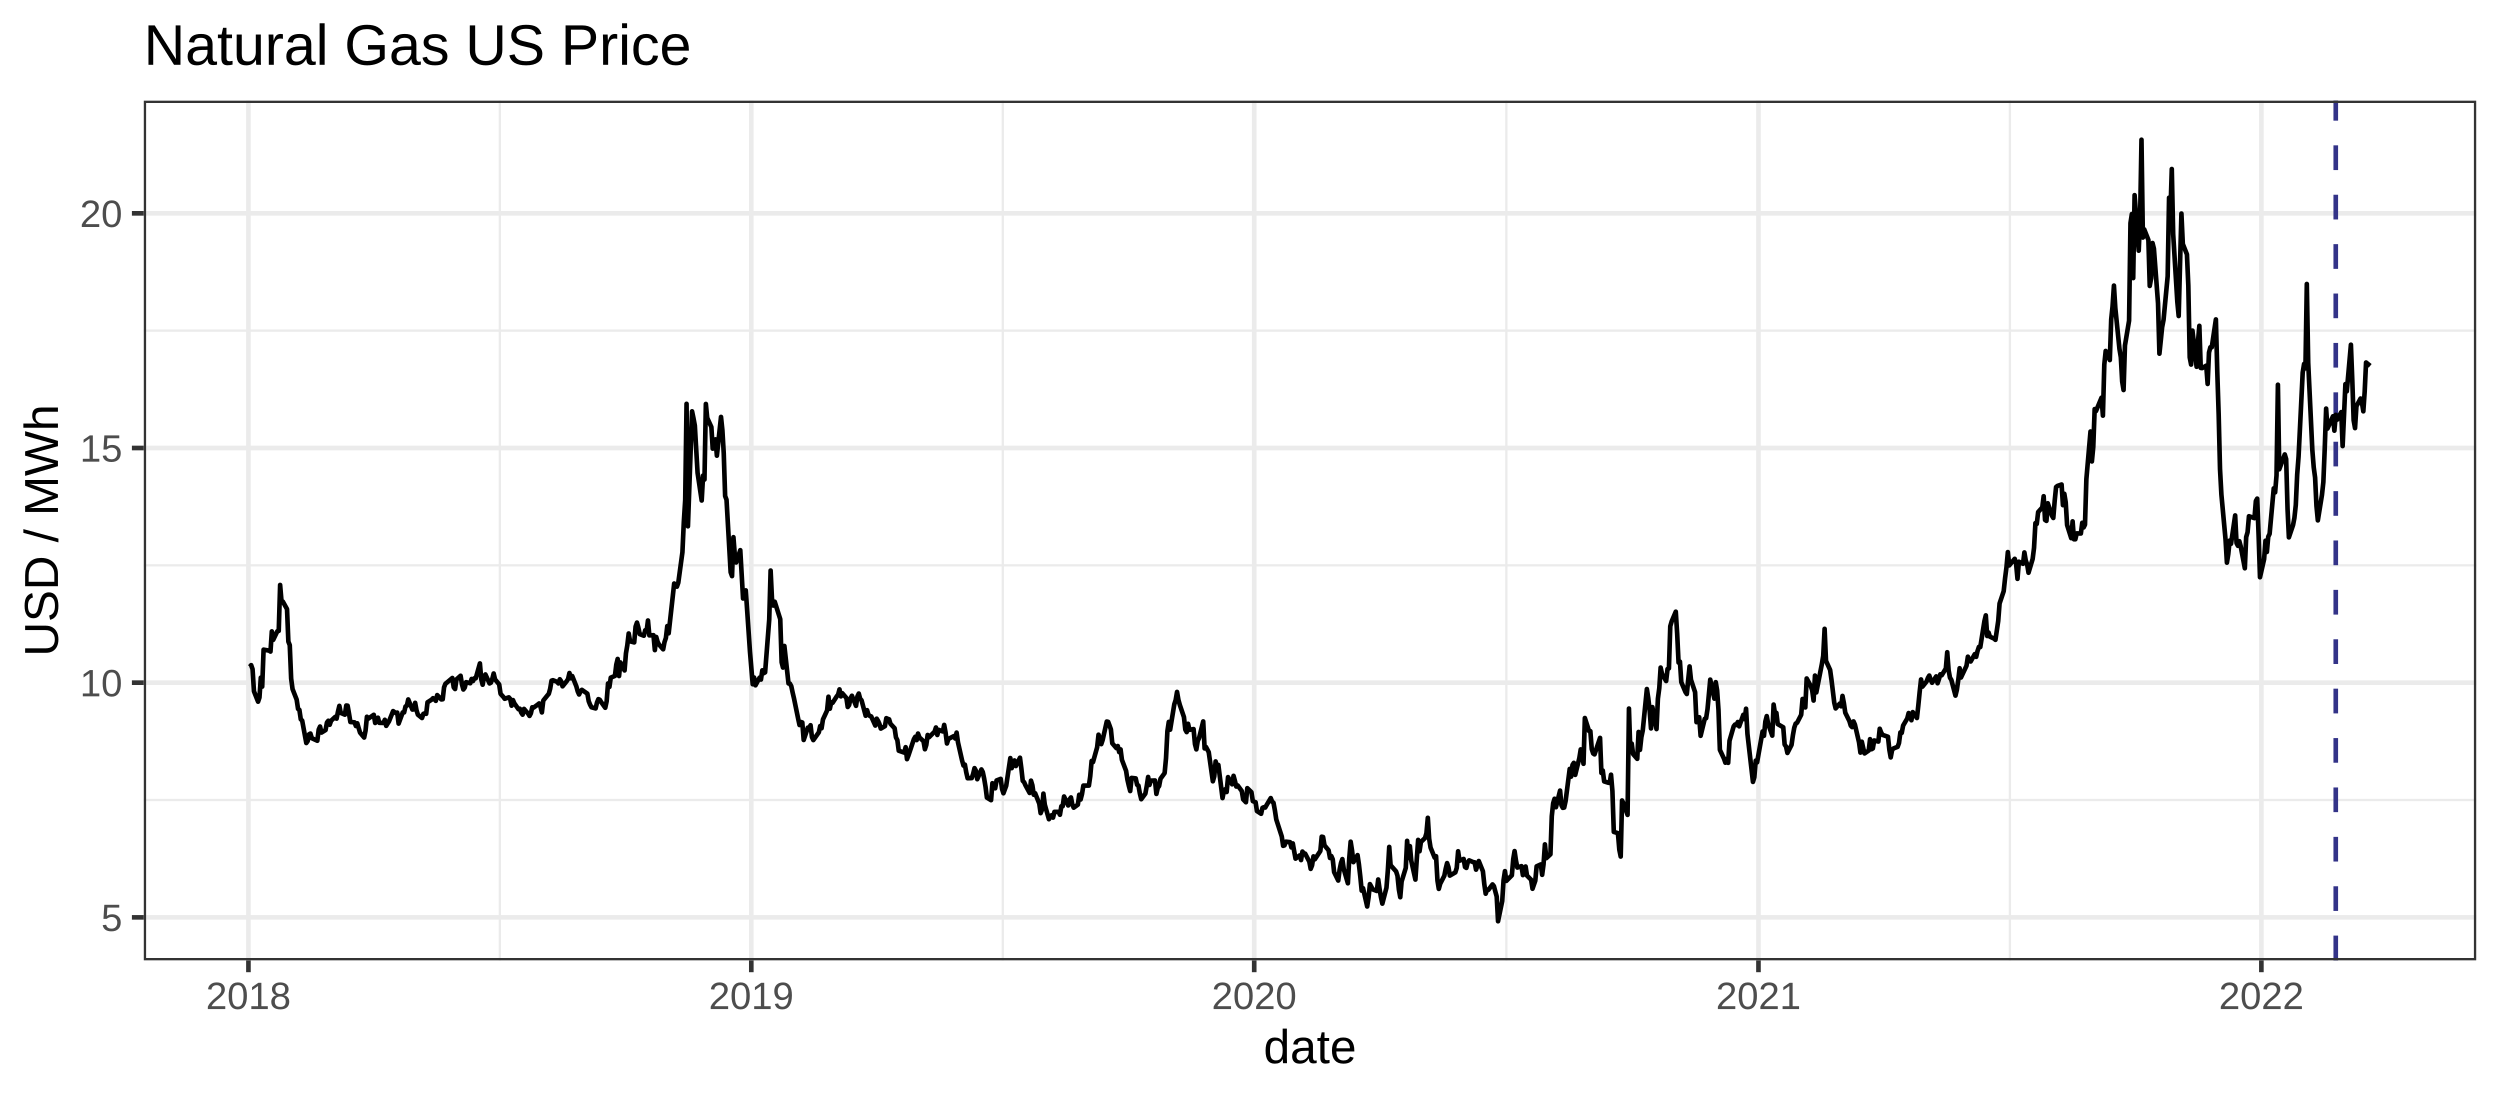
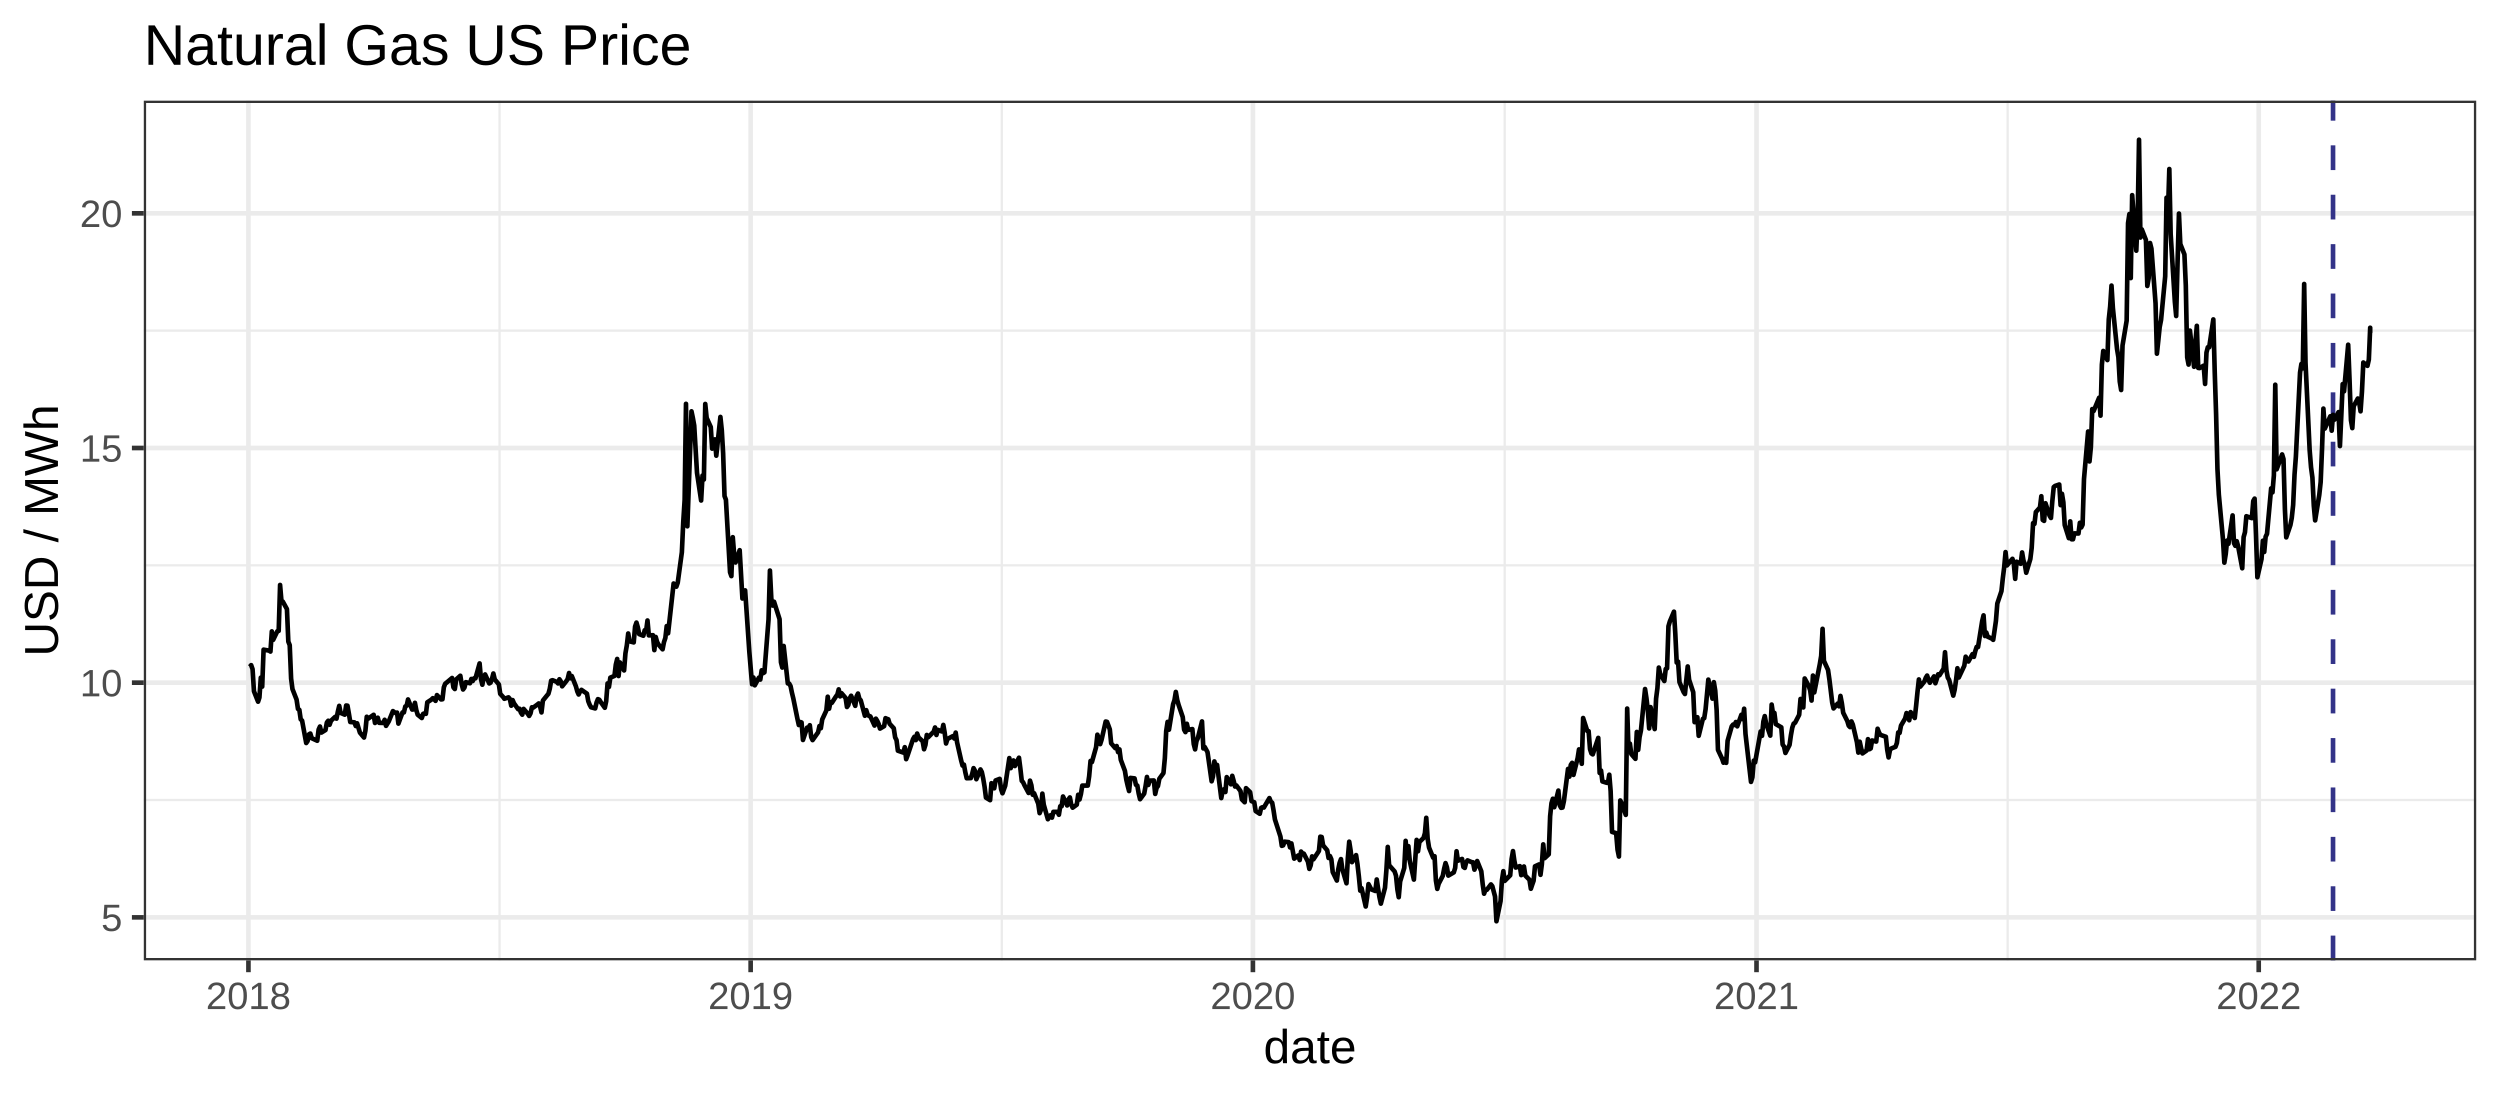
<svg xmlns="http://www.w3.org/2000/svg" viewBox="0 0 576.00 252.75">
  <defs>
    <style type="text/css">
    line, polyline, polygon, path, rect, circle {
      fill: none;
      stroke: #000000;
      stroke-linecap: round;
      stroke-linejoin: round;
      stroke-miterlimit: 10.00;
    }
  </style>
  </defs>
  <rect width="100%" height="100%" style="stroke: none; fill: #FFFFFF;" />
  <rect x="0.00" y="0.00" width="576.00" height="252.75" style="stroke-width: 1.07; stroke: #FFFFFF; fill: #FFFFFF;" />
  <defs>
    <clipPath id="cpMzMuMTN8NTcwLjUyfDIyMS4yNnwyMy4xOQ==">
      <rect x="33.13" y="23.19" width="537.39" height="198.07" />
    </clipPath>
  </defs>
  <rect x="33.13" y="23.19" width="537.39" height="198.07" style="stroke-width: 1.07; stroke: none; fill: #FFFFFF;" clip-path="url(#cpMzMuMTN8NTcwLjUyfDIyMS4yNnwyMy4xOQ==)" />
  <polyline points="33.13,184.32 570.52,184.32 " style="stroke-width: 0.53; stroke: #EBEBEB; stroke-linecap: butt;" clip-path="url(#cpMzMuMTN8NTcwLjUyfDIyMS4yNnwyMy4xOQ==)" />
  <polyline points="33.13,130.25 570.52,130.25 " style="stroke-width: 0.53; stroke: #EBEBEB; stroke-linecap: butt;" clip-path="url(#cpMzMuMTN8NTcwLjUyfDIyMS4yNnwyMy4xOQ==)" />
  <polyline points="33.13,76.18 570.52,76.18 " style="stroke-width: 0.53; stroke: #EBEBEB; stroke-linecap: butt;" clip-path="url(#cpMzMuMTN8NTcwLjUyfDIyMS4yNnwyMy4xOQ==)" />
-   <polyline points="115.17,221.26 115.17,23.19 " style="stroke-width: 0.53; stroke: #EBEBEB; stroke-linecap: butt;" clip-path="url(#cpMzMuMTN8NTcwLjUyfDIyMS4yNnwyMy4xOQ==)" />
-   <polyline points="231.04,221.26 231.04,23.19 " style="stroke-width: 0.53; stroke: #EBEBEB; stroke-linecap: butt;" clip-path="url(#cpMzMuMTN8NTcwLjUyfDIyMS4yNnwyMy4xOQ==)" />
-   <polyline points="347.06,221.26 347.06,23.19 " style="stroke-width: 0.53; stroke: #EBEBEB; stroke-linecap: butt;" clip-path="url(#cpMzMuMTN8NTcwLjUyfDIyMS4yNnwyMy4xOQ==)" />
-   <polyline points="463.08,221.26 463.08,23.19 " style="stroke-width: 0.53; stroke: #EBEBEB; stroke-linecap: butt;" clip-path="url(#cpMzMuMTN8NTcwLjUyfDIyMS4yNnwyMy4xOQ==)" />
+   <polyline points="115.10,221.26 115.10,23.19 " style="stroke-width: 0.53; stroke: #EBEBEB; stroke-linecap: butt;" clip-path="url(#cpMzMuMTN8NTcwLjUyfDIyMS4yNnwyMy4xOQ==)" />
+   <polyline points="230.81,221.26 230.81,23.19 " style="stroke-width: 0.53; stroke: #EBEBEB; stroke-linecap: butt;" clip-path="url(#cpMzMuMTN8NTcwLjUyfDIyMS4yNnwyMy4xOQ==)" />
+   <polyline points="346.68,221.26 346.68,23.19 " style="stroke-width: 0.53; stroke: #EBEBEB; stroke-linecap: butt;" clip-path="url(#cpMzMuMTN8NTcwLjUyfDIyMS4yNnwyMy4xOQ==)" />
+   <polyline points="462.56,221.26 462.56,23.19 " style="stroke-width: 0.53; stroke: #EBEBEB; stroke-linecap: butt;" clip-path="url(#cpMzMuMTN8NTcwLjUyfDIyMS4yNnwyMy4xOQ==)" />
  <polyline points="33.13,211.36 570.52,211.36 " style="stroke-width: 1.07; stroke: #EBEBEB; stroke-linecap: butt;" clip-path="url(#cpMzMuMTN8NTcwLjUyfDIyMS4yNnwyMy4xOQ==)" />
  <polyline points="33.13,157.29 570.52,157.29 " style="stroke-width: 1.07; stroke: #EBEBEB; stroke-linecap: butt;" clip-path="url(#cpMzMuMTN8NTcwLjUyfDIyMS4yNnwyMy4xOQ==)" />
  <polyline points="33.13,103.22 570.52,103.22 " style="stroke-width: 1.07; stroke: #EBEBEB; stroke-linecap: butt;" clip-path="url(#cpMzMuMTN8NTcwLjUyfDIyMS4yNnwyMy4xOQ==)" />
  <polyline points="33.13,49.15 570.52,49.15 " style="stroke-width: 1.07; stroke: #EBEBEB; stroke-linecap: butt;" clip-path="url(#cpMzMuMTN8NTcwLjUyfDIyMS4yNnwyMy4xOQ==)" />
  <polyline points="57.24,221.26 57.24,23.19 " style="stroke-width: 1.07; stroke: #EBEBEB; stroke-linecap: butt;" clip-path="url(#cpMzMuMTN8NTcwLjUyfDIyMS4yNnwyMy4xOQ==)" />
-   <polyline points="173.10,221.26 173.10,23.19 " style="stroke-width: 1.07; stroke: #EBEBEB; stroke-linecap: butt;" clip-path="url(#cpMzMuMTN8NTcwLjUyfDIyMS4yNnwyMy4xOQ==)" />
-   <polyline points="288.97,221.26 288.97,23.19 " style="stroke-width: 1.07; stroke: #EBEBEB; stroke-linecap: butt;" clip-path="url(#cpMzMuMTN8NTcwLjUyfDIyMS4yNnwyMy4xOQ==)" />
-   <polyline points="405.15,221.26 405.15,23.19 " style="stroke-width: 1.07; stroke: #EBEBEB; stroke-linecap: butt;" clip-path="url(#cpMzMuMTN8NTcwLjUyfDIyMS4yNnwyMy4xOQ==)" />
-   <polyline points="521.02,221.26 521.02,23.19 " style="stroke-width: 1.07; stroke: #EBEBEB; stroke-linecap: butt;" clip-path="url(#cpMzMuMTN8NTcwLjUyfDIyMS4yNnwyMy4xOQ==)" />
-   <line x1="538.16" y1="221.26" x2="538.16" y2="23.19" style="stroke-width: 1.07; stroke: #333388; stroke-dasharray: 5.69,5.69; stroke-linecap: butt;" clip-path="url(#cpMzMuMTN8NTcwLjUyfDIyMS4yNnwyMy4xOQ==)" />
-   <polyline points="57.55,153.62 57.87,153.25 58.19,154.18 58.51,159.27 59.46,161.67 59.78,160.71 60.09,156.13 60.41,158.20 60.73,149.68 62.00,149.90 62.32,150.12 62.63,145.47 62.95,147.42 63.90,145.43 64.22,145.36 64.54,134.77 64.86,138.53 65.17,138.61 66.13,140.34 66.44,147.83 66.76,148.64 67.08,156.35 67.40,158.75 68.35,161.19 68.67,163.33 68.98,163.55 69.30,165.73 69.62,166.02 70.57,171.19 70.89,170.74 71.20,169.19 71.52,169.01 71.84,170.08 73.11,170.67 73.43,168.09 73.74,167.39 74.06,168.79 75.01,168.20 75.33,166.46 75.65,166.06 75.97,166.98 76.28,166.06 77.24,165.17 77.55,165.58 77.87,163.96 78.19,162.63 78.51,164.25 79.46,164.66 79.78,162.55 80.09,162.59 80.41,164.40 80.73,166.35 81.68,166.43 82.00,167.28 82.32,166.65 82.63,167.72 82.95,168.79 83.90,169.93 84.22,168.35 84.54,165.14 84.85,165.58 86.12,164.69 86.44,166.57 86.76,165.95 87.08,165.36 87.39,166.54 88.35,166.57 88.66,165.84 88.98,167.24 89.30,166.72 89.62,166.21 90.57,163.84 90.89,164.07 91.20,164.29 91.52,164.18 91.84,166.72 92.79,164.14 93.11,164.14 93.43,162.77 93.74,162.59 94.06,161.15 95.01,163.48 95.33,163.44 95.65,161.93 95.96,163.62 96.28,164.66 97.23,165.43 97.55,164.47 97.87,164.36 98.19,164.47 98.50,161.81 99.46,161.19 99.77,160.86 100.09,161.11 100.41,161.48 100.73,160.15 101.68,161.15 102.00,161.11 102.31,158.35 102.63,157.53 102.95,157.28 104.22,156.21 104.54,158.38 104.85,158.75 105.17,156.54 106.12,155.69 106.44,157.68 106.76,158.86 107.08,158.42 107.39,157.17 108.35,157.42 108.66,156.43 108.98,156.91 109.30,156.28 109.61,156.28 110.57,152.85 110.88,156.50 111.20,157.76 111.52,155.98 111.84,155.39 112.79,157.46 113.11,157.28 113.42,156.43 113.74,155.17 114.06,156.54 115.01,157.68 115.33,159.86 115.96,160.56 116.28,161.00 117.23,160.67 117.55,161.04 117.87,162.59 118.19,161.30 118.50,162.04 119.46,163.40 119.77,163.29 120.09,164.18 120.41,164.66 120.73,163.33 121.68,164.43 122.00,164.95 122.31,164.36 122.63,162.96 122.95,163.03 123.90,162.33 124.22,162.07 124.53,162.85 124.85,164.14 125.17,161.41 126.12,160.23 126.44,159.86 126.76,158.68 127.07,156.83 127.39,156.72 128.34,157.09 128.66,157.46 128.98,156.50 129.30,156.98 129.61,158.13 130.57,156.94 130.88,156.46 131.20,155.06 131.52,156.28 131.84,155.76 132.79,158.13 133.11,159.31 133.42,160.01 133.74,159.34 134.06,158.94 135.33,159.82 135.64,161.56 135.96,162.37 136.28,162.96 137.23,163.22 137.55,161.85 137.87,161.08 138.18,161.22 138.50,161.74 139.45,163.07 139.77,161.59 140.09,157.46 140.41,158.27 140.72,156.13 141.68,155.73 141.99,153.14 142.31,151.82 142.63,155.76 142.95,152.63 143.90,154.47 144.22,150.52 144.53,148.68 144.85,145.95 145.17,147.76 146.12,148.01 146.44,144.36 146.76,143.44 147.07,144.55 147.39,146.10 148.34,146.47 148.66,145.21 148.98,145.39 149.29,142.96 149.61,146.39 150.56,146.35 150.88,149.79 151.20,146.76 151.52,147.90 151.83,148.49 152.79,149.60 153.10,147.94 153.42,146.98 153.74,144.25 154.06,145.91 155.01,137.35 155.33,134.44 155.64,134.69 155.96,135.17 156.28,134.25 157.23,127.24 157.55,120.27 157.87,115.17 158.18,93.04 158.50,121.26 159.45,94.77 159.77,96.32 160.09,98.05 160.72,108.94 161.67,115.32 161.99,109.57 162.31,110.49 162.63,93.07 162.94,96.28 163.90,98.39 164.21,103.37 164.85,101.23 165.17,104.99 166.12,96.06 166.44,99.12 166.75,104.44 167.07,114.29 167.39,115.14 168.34,131.85 168.66,132.74 168.98,123.77 169.29,127.72 169.61,129.60 170.56,126.76 171.20,137.90 171.52,136.28 171.83,136.02 172.79,150.12 173.42,157.65 173.74,156.10 174.06,157.90 175.01,156.13 175.32,156.58 175.64,154.44 175.96,155.10 176.28,154.91 177.23,142.74 177.55,131.45 177.86,137.90 178.18,139.53 178.50,138.64 179.77,142.66 180.09,152.59 180.40,153.81 180.72,148.83 181.67,157.46 181.99,157.50 182.31,158.09 182.63,159.60 182.94,160.93 183.90,165.62 184.21,167.05 184.53,166.35 184.85,166.46 185.17,170.49 186.12,167.65 186.44,167.76 186.75,167.09 187.07,169.82 187.39,170.52 188.66,168.72 188.97,167.28 189.29,167.79 189.61,165.76 190.56,163.70 190.88,160.52 191.20,163.29 191.51,161.81 191.83,161.93 192.78,160.45 193.10,160.04 193.42,158.83 193.74,160.45 194.05,159.71 195.01,160.82 195.32,162.89 195.64,162.44 195.96,160.89 196.28,160.30 197.23,162.63 197.55,160.45 197.86,159.79 198.18,161.00 198.50,161.34 199.45,164.91 199.77,163.62 200.09,164.66 200.40,164.95 200.72,165.06 201.67,167.17 201.99,165.58 202.31,166.10 202.62,166.80 202.94,167.87 203.89,167.31 204.21,165.47 204.53,165.62 204.85,165.73 205.16,166.76 206.12,167.79 206.43,169.90 206.75,170.52 207.07,172.96 208.34,173.40 208.66,172.15 208.97,174.91 209.29,174.10 209.61,173.14 210.56,170.30 210.88,169.75 211.20,170.52 211.51,169.01 211.83,169.90 212.78,170.78 213.10,172.63 213.42,171.63 213.73,169.34 214.05,169.86 215.00,168.90 215.32,168.60 215.64,167.61 215.96,169.34 216.27,168.16 217.23,168.53 217.54,167.02 217.86,168.79 218.18,171.30 218.50,170.26 219.77,169.60 220.08,170.15 220.40,168.79 220.72,171.04 221.67,175.25 221.99,176.39 222.31,176.17 222.62,177.94 222.94,179.31 223.89,179.27 224.21,178.31 224.53,176.98 224.85,177.57 225.16,179.53 226.12,177.28 226.43,177.87 226.75,179.38 227.07,181.30 227.38,183.77 228.34,184.36 228.65,180.45 228.97,180.97 229.29,181.63 229.61,179.82 230.56,179.45 230.88,181.81 231.19,182.77 231.83,181.04 232.78,174.66 233.10,176.98 233.42,175.80 233.73,175.21 234.05,176.50 235.00,174.58 235.32,177.05 235.64,179.90 235.96,180.23 236.27,180.93 237.23,182.70 237.54,179.86 237.86,180.93 238.18,183.11 238.50,182.77 239.45,185.17 239.76,187.35 240.08,186.54 240.40,182.85 240.72,185.39 241.67,188.75 241.99,188.27 242.30,187.83 242.62,188.38 242.94,187.05 243.89,187.05 244.21,187.72 244.53,185.76 244.84,185.76 245.16,183.51 246.11,185.58 246.43,184.18 246.75,183.73 247.07,185.39 247.38,186.09 248.34,185.39 248.65,183.11 248.97,184.21 249.29,182.96 249.61,181.00 250.88,181.00 251.19,178.86 251.51,175.32 251.83,175.58 252.78,172.18 253.10,169.27 253.41,170.19 253.73,171.45 254.05,170.49 255.00,166.24 255.32,166.32 255.64,167.17 255.95,168.05 256.27,171.26 257.22,172.37 257.54,171.89 257.86,173.29 258.18,172.66 258.49,175.06 259.45,177.61 259.76,179.64 260.08,181.04 260.40,182.26 260.72,179.23 261.67,179.34 261.99,180.82 262.30,181.00 262.62,182.81 262.94,184.14 263.89,182.85 264.21,181.11 264.53,179.01 264.84,180.85 265.16,179.86 266.11,179.82 266.43,182.92 266.75,181.52 267.06,181.11 267.38,179.42 268.33,178.12 268.65,174.69 268.97,168.46 269.29,166.32 269.60,168.12 270.56,162.26 270.87,161.30 271.19,159.42 271.51,161.26 271.83,162.41 272.78,165.21 273.10,168.12 273.41,168.68 273.73,166.76 274.05,168.16 275.00,167.98 275.32,171.45 275.64,172.66 275.95,170.74 276.27,170.04 277.22,166.21 277.54,172.44 277.86,172.11 278.49,173.29 279.44,180.01 279.76,178.90 280.08,175.43 280.40,176.65 280.71,176.24 281.67,183.88 281.98,182.29 282.30,181.85 282.62,182.48 282.94,179.05 283.89,180.71 284.21,178.75 284.52,179.90 284.84,181.22 285.16,180.97 286.11,182.26 286.43,184.18 287.06,184.84 287.38,181.59 288.33,182.52 288.65,184.58 289.29,184.84 289.60,186.87 290.56,187.50 290.87,186.13 291.19,185.98 291.51,186.06 291.82,185.50 292.78,183.88 293.09,184.69 293.41,184.95 293.73,186.68 294.05,188.79 295.32,192.74 295.63,194.88 295.95,194.77 296.27,193.92 297.22,194.03 297.54,195.25 297.86,194.32 298.17,196.09 298.49,197.83 299.44,197.09 299.76,198.16 300.08,196.20 300.40,196.61 300.71,196.68 301.67,198.53 301.98,200.19 302.30,199.38 302.62,197.31 302.94,197.98 304.21,196.06 304.52,192.77 304.84,192.85 305.16,194.77 306.11,195.91 306.43,197.68 306.74,197.24 307.06,197.98 307.38,200.93 308.33,202.88 308.65,200.37 308.97,198.82 309.28,197.94 309.60,200.23 310.55,203.51 310.87,197.72 311.19,193.92 311.51,195.95 311.82,198.64 312.78,197.02 313.09,199.12 313.41,201.92 313.73,205.21 314.05,204.65 315.00,208.86 315.32,206.76 315.63,203.70 315.95,204.29 316.27,204.91 317.22,205.28 317.54,202.63 317.85,204.80 318.17,206.72 318.49,208.20 319.44,204.54 319.76,200.52 320.08,195.13 320.39,199.34 321.66,200.78 321.98,201.78 322.30,204.95 322.62,206.72 322.93,203.10 323.89,199.97 324.20,193.73 324.52,197.68 324.84,194.95 325.16,198.34 326.11,202.66 326.43,197.87 326.74,193.51 327.06,196.13 327.38,193.99 328.33,193.07 328.65,191.96 328.97,188.42 329.28,193.25 329.60,195.28 330.55,197.61 330.87,197.27 331.19,202.88 331.50,204.80 331.82,203.62 332.77,201.78 333.09,200.15 333.41,198.86 333.73,199.82 334.04,201.74 335.31,201.00 335.63,199.97 335.95,196.13 336.27,198.31 337.22,197.90 337.54,199.75 337.85,199.97 338.17,198.68 338.49,198.23 339.44,198.64 339.76,198.68 340.08,200.37 340.39,199.49 340.71,198.38 341.66,200.74 341.98,203.70 342.30,205.91 342.62,204.99 342.93,205.02 343.88,203.77 344.20,204.17 344.52,205.39 344.84,206.57 345.15,212.26 346.11,207.61 346.42,202.81 346.74,200.71 347.06,202.96 348.33,201.67 348.65,197.94 348.96,196.09 349.28,198.27 349.60,199.89 350.55,199.56 350.87,201.63 351.19,201.11 351.50,199.64 351.82,201.74 352.77,202.70 353.09,204.77 353.41,203.84 353.73,202.92 354.04,199.60 355.00,199.16 355.31,201.56 355.63,199.16 355.95,194.54 356.27,197.72 357.22,196.83 357.53,188.05 357.85,185.06 358.17,184.03 358.49,185.98 359.44,182.15 359.76,185.54 360.07,186.13 360.39,186.06 360.71,184.58 361.66,177.16 361.98,178.94 362.30,176.24 362.61,175.76 362.93,178.53 363.88,174.66 364.20,172.66 364.52,173.92 364.84,175.98 365.15,165.43 366.11,168.42 366.42,168.46 366.74,172.59 367.06,173.59 367.38,173.81 368.65,170.01 368.96,178.09 369.28,177.53 369.60,180.04 370.55,180.34 370.87,180.38 371.18,178.49 371.50,182.26 371.82,191.67 372.77,191.96 373.09,195.76 373.41,197.35 373.72,184.43 374.04,185.06 374.99,187.75 375.31,163.25 375.63,173.11 375.95,171.33 376.26,173.73 377.22,174.84 377.53,168.64 377.85,172.77 378.17,169.86 378.49,168.31 379.44,158.75 379.76,160.86 380.07,163.55 380.39,167.83 380.71,162.92 381.66,167.98 381.98,160.97 382.30,158.53 382.61,153.81 382.93,155.28 383.88,156.91 384.20,154.14 384.52,153.99 384.83,144.29 385.15,143.18 386.10,140.93 386.42,146.02 386.74,152.66 387.06,152.44 387.37,157.17 388.33,159.45 388.64,159.90 388.96,156.65 389.28,153.55 389.60,156.61 390.55,159.49 390.87,166.39 391.18,166.02 391.50,165.25 391.82,169.53 392.77,165.62 393.09,165.47 393.41,163.40 394.04,156.58 394.99,160.97 395.31,157.17 395.63,159.12 395.94,163.59 396.26,172.77 397.21,174.80 397.53,175.73 397.85,174.88 398.17,175.76 398.48,170.67 399.44,167.35 399.75,166.94 400.07,167.05 400.39,166.35 400.71,167.35 401.66,164.69 401.98,165.69 402.29,163.29 402.61,169.08 403.88,180.15 404.20,179.08 404.52,175.25 404.83,175.65 406.10,168.53 406.42,169.53 406.74,166.24 407.06,164.99 407.37,166.72 408.33,169.49 408.64,162.33 408.96,164.43 409.28,164.25 409.59,166.83 410.86,167.57 411.18,171.56 411.50,172.00 411.82,173.48 412.77,171.63 413.09,169.38 413.40,167.65 413.72,166.72 414.04,166.54 414.99,164.69 415.31,161.04 415.63,161.11 415.94,163.00 416.26,156.32 417.21,158.09 417.53,159.05 417.85,161.41 418.17,155.65 418.48,159.53 419.75,153.03 420.07,151.11 420.39,144.88 420.71,152.26 421.66,154.36 421.97,156.61 422.29,159.23 422.61,161.89 422.93,163.22 423.88,162.11 424.20,162.74 424.51,160.34 424.83,162.00 425.15,164.21 426.10,166.13 426.42,167.20 426.74,167.53 427.05,166.21 427.37,166.94 428.32,171.04 428.64,173.40 428.96,170.89 429.28,172.33 429.59,173.59 430.55,172.92 430.86,170.30 431.18,172.63 431.50,172.44 431.82,170.60 432.77,170.86 433.09,167.90 433.40,168.72 433.72,169.31 434.99,169.75 435.31,172.77 435.62,174.51 435.94,172.81 436.26,172.44 437.21,172.07 437.53,171.19 437.85,168.75 438.16,168.86 438.48,167.17 439.43,165.54 439.75,164.29 440.07,164.91 440.39,165.95 440.70,164.07 441.66,165.43 441.97,162.63 442.29,159.42 442.61,156.54 442.93,158.20 443.88,157.02 444.20,156.17 444.51,155.65 444.83,156.65 445.15,157.31 446.10,155.84 446.42,157.42 446.74,156.46 447.05,155.36 447.37,155.58 448.32,154.03 448.64,150.27 448.96,154.40 449.27,156.13 449.59,156.65 450.54,160.27 450.86,158.94 451.18,156.72 451.50,153.96 451.81,156.10 453.08,153.40 453.40,151.30 453.72,152.04 454.04,152.41 454.99,150.71 455.31,151.34 455.62,150.01 455.94,149.05 456.26,149.08 457.21,143.11 457.53,141.78 457.85,146.54 458.16,145.73 458.48,146.69 459.43,147.13 459.75,147.42 460.07,145.25 460.39,143.07 460.70,139.05 461.65,136.21 461.97,133.22 462.29,130.71 462.61,127.20 462.92,130.27 464.19,128.75 464.51,129.90 464.83,133.37 465.15,129.42 466.10,129.90 466.42,127.28 466.73,129.12 467.05,130.01 467.37,131.96 468.32,128.79 468.64,126.24 468.96,120.53 469.27,120.71 469.59,117.98 470.54,116.91 470.86,114.33 471.18,119.79 471.50,120.01 471.81,115.95 472.77,118.83 473.08,119.34 473.40,115.40 473.72,112.22 474.03,111.96 474.99,111.63 475.30,116.39 475.62,113.77 475.94,115.73 476.26,120.97 477.21,123.99 477.53,120.12 477.84,124.25 478.16,124.25 478.48,122.89 479.43,122.92 479.75,120.45 480.07,121.52 480.38,120.89 480.70,110.38 481.65,99.42 481.97,106.32 482.29,102.96 482.61,94.25 482.92,94.70 484.19,91.63 484.51,95.77 484.83,84.00 485.15,80.86 486.10,82.96 486.42,73.59 486.73,70.60 487.05,65.80 487.37,70.97 488.32,80.38 488.64,82.33 488.95,87.91 489.27,89.86 489.59,79.60 490.54,73.88 490.86,51.41 491.18,49.31 491.49,64.07 491.81,44.96 492.76,57.76 493.08,50.31 493.40,32.19 493.72,54.73 494.03,52.85 494.99,55.29 495.30,65.88 495.62,64.11 495.94,55.99 496.26,57.28 497.21,69.90 497.53,81.49 497.84,78.50 498.16,75.36 498.48,73.70 499.43,63.66 499.75,45.55 500.06,49.27 500.38,38.94 500.70,53.92 501.65,69.49 501.97,72.81 502.29,60.53 502.60,49.20 502.92,56.21 503.87,58.61 504.19,65.80 504.51,82.33 504.83,84.00 505.14,76.17 506.10,84.51 506.41,78.79 506.73,75.07 507.05,84.77 507.37,84.81 508.32,84.25 508.64,88.46 508.95,81.23 509.27,80.01 509.59,80.01 510.54,73.59 510.86,85.62 511.18,95.47 511.49,108.05 511.81,113.96 512.76,124.25 513.08,129.64 513.40,127.65 513.71,124.55 514.03,125.29 514.98,118.75 515.30,125.14 515.62,125.76 515.94,124.69 516.25,125.84 517.21,130.93 517.52,123.74 517.84,122.63 518.16,118.94 519.43,119.38 519.75,115.43 520.06,114.88 520.38,123.26 520.70,133.00 521.65,128.83 521.97,124.58 522.29,127.17 522.60,123.66 522.92,123.00 523.87,112.52 524.19,113.44 524.51,109.53 524.83,88.64 525.14,108.13 526.41,104.70 526.73,105.77 527.05,117.28 527.36,123.81 528.32,120.97 528.63,119.34 528.95,116.36 529.27,109.34 529.59,105.21 530.54,85.84 530.86,83.85 531.17,84.88 531.49,65.43 531.81,83.55 532.76,103.66 533.08,107.65 533.40,110.05 533.71,116.54 534.03,119.90 534.98,114.03 535.30,111.08 535.62,103.33 535.94,94.14 536.25,98.75 537.52,95.91 537.84,99.23 538.16,95.58 538.48,96.69 539.43,94.95 539.74,102.78 540.06,95.69 540.38,88.50 540.70,90.16 541.65,79.42 541.97,87.65 542.28,96.84 542.60,98.64 542.92,93.59 543.87,91.82 544.19,92.78 544.51,94.77 544.82,90.27 545.14,83.52 546.09,84.29 " style="stroke-width: 1.07; stroke-linecap: butt;" clip-path="url(#cpMzMuMTN8NTcwLjUyfDIyMS4yNnwyMy4xOQ==)" />
+   <polyline points="172.95,221.26 172.95,23.19 " style="stroke-width: 1.07; stroke: #EBEBEB; stroke-linecap: butt;" clip-path="url(#cpMzMuMTN8NTcwLjUyfDIyMS4yNnwyMy4xOQ==)" />
+   <polyline points="288.67,221.26 288.67,23.19 " style="stroke-width: 1.07; stroke: #EBEBEB; stroke-linecap: butt;" clip-path="url(#cpMzMuMTN8NTcwLjUyfDIyMS4yNnwyMy4xOQ==)" />
+   <polyline points="404.70,221.26 404.70,23.19 " style="stroke-width: 1.07; stroke: #EBEBEB; stroke-linecap: butt;" clip-path="url(#cpMzMuMTN8NTcwLjUyfDIyMS4yNnwyMy4xOQ==)" />
+   <polyline points="520.41,221.26 520.41,23.19 " style="stroke-width: 1.07; stroke: #EBEBEB; stroke-linecap: butt;" clip-path="url(#cpMzMuMTN8NTcwLjUyfDIyMS4yNnwyMy4xOQ==)" />
+   <line x1="537.53" y1="221.26" x2="537.53" y2="23.19" style="stroke-width: 1.07; stroke: #333388; stroke-dasharray: 5.69,5.69; stroke-linecap: butt;" clip-path="url(#cpMzMuMTN8NTcwLjUyfDIyMS4yNnwyMy4xOQ==)" />
+   <polyline points="57.55,153.62 57.87,153.25 58.19,154.18 58.51,159.27 59.46,161.67 59.77,160.71 60.09,156.13 60.41,158.20 60.73,149.68 61.99,149.90 62.31,150.12 62.63,145.47 62.94,147.42 63.90,145.43 64.21,145.36 64.53,134.77 64.85,138.53 65.16,138.61 66.11,140.34 66.43,147.83 66.75,148.64 67.07,156.35 67.38,158.75 68.33,161.19 68.65,163.33 68.97,163.55 69.28,165.73 69.60,166.02 70.55,171.19 70.87,170.74 71.19,169.19 71.50,169.01 71.82,170.08 73.09,170.67 73.41,168.09 73.72,167.39 74.04,168.79 74.99,168.20 75.31,166.46 75.63,166.06 75.94,166.98 76.26,166.06 77.21,165.17 77.53,165.58 77.84,163.96 78.16,162.63 78.48,164.25 79.43,164.66 79.75,162.55 80.06,162.59 80.38,164.40 80.70,166.35 81.65,166.43 81.97,167.28 82.28,166.65 82.60,167.72 82.92,168.79 83.87,169.93 84.19,168.35 84.50,165.14 84.82,165.58 86.09,164.69 86.40,166.57 86.72,165.95 87.04,165.36 87.36,166.54 88.31,166.57 88.62,165.84 88.94,167.24 89.26,166.72 89.57,166.21 90.53,163.84 90.84,164.07 91.16,164.29 91.48,164.18 91.79,166.72 92.74,164.14 93.06,164.14 93.38,162.77 93.70,162.59 94.01,161.15 94.96,163.48 95.28,163.44 95.60,161.93 95.92,163.62 96.23,164.66 97.18,165.43 97.50,164.47 97.82,164.36 98.13,164.47 98.45,161.81 99.40,161.19 99.72,160.86 100.04,161.11 100.35,161.48 100.67,160.15 101.62,161.15 101.94,161.11 102.26,158.35 102.57,157.53 102.89,157.28 104.16,156.21 104.47,158.38 104.79,158.75 105.11,156.54 106.06,155.69 106.38,157.68 106.69,158.86 107.01,158.42 107.33,157.17 108.28,157.42 108.60,156.43 108.91,156.91 109.23,156.28 109.55,156.28 110.50,152.85 110.82,156.50 111.13,157.76 111.45,155.98 111.77,155.39 112.72,157.46 113.03,157.28 113.35,156.43 113.67,155.17 113.99,156.54 114.94,157.68 115.25,159.86 115.89,160.56 116.20,161.00 117.16,160.67 117.47,161.04 117.79,162.59 118.11,161.30 118.42,162.04 119.38,163.40 119.69,163.29 120.01,164.18 120.33,164.66 120.64,163.33 121.59,164.43 121.91,164.95 122.23,164.36 122.55,162.96 122.86,163.03 123.81,162.33 124.13,162.07 124.45,162.85 124.76,164.14 125.08,161.41 126.03,160.23 126.35,159.86 126.67,158.68 126.98,156.83 127.30,156.72 128.25,157.09 128.57,157.46 128.89,156.50 129.20,156.98 129.52,158.13 130.47,156.94 130.79,156.46 131.11,155.06 131.42,156.28 131.74,155.76 132.69,158.13 133.01,159.31 133.32,160.01 133.64,159.34 133.96,158.94 135.23,159.82 135.54,161.56 135.86,162.37 136.18,162.96 137.13,163.22 137.45,161.85 137.76,161.08 138.08,161.22 138.40,161.74 139.35,163.07 139.66,161.59 139.98,157.46 140.30,158.27 140.62,156.13 141.57,155.73 141.88,153.14 142.20,151.82 142.52,155.76 142.84,152.63 143.79,154.47 144.10,150.52 144.42,148.68 144.74,145.95 145.05,147.76 146.01,148.01 146.32,144.36 146.64,143.44 146.96,144.55 147.27,146.10 148.22,146.47 148.54,145.21 148.86,145.39 149.18,142.96 149.49,146.39 150.44,146.35 150.76,149.79 151.08,146.76 151.39,147.90 151.71,148.49 152.66,149.60 152.98,147.94 153.30,146.98 153.61,144.25 153.93,145.91 154.88,137.35 155.20,134.44 155.52,134.69 155.83,135.17 156.15,134.25 157.10,127.24 157.42,120.27 157.74,115.17 158.05,93.04 158.37,121.26 159.32,94.77 159.64,96.32 159.95,98.05 160.59,108.94 161.54,115.32 161.86,109.57 162.17,110.49 162.49,93.07 162.81,96.28 163.76,98.39 164.08,103.37 164.71,101.23 165.03,104.99 165.98,96.06 166.30,99.12 166.61,104.44 166.93,114.29 167.25,115.14 168.20,131.85 168.51,132.74 168.83,123.77 169.15,127.72 169.47,129.60 170.42,126.76 171.05,137.90 171.37,136.28 171.68,136.02 172.64,150.12 173.27,157.65 173.59,156.10 173.90,157.90 174.85,156.13 175.17,156.58 175.49,154.44 175.81,155.10 176.12,154.91 177.07,142.74 177.39,131.45 177.71,137.90 178.03,139.53 178.34,138.64 179.61,142.66 179.93,152.59 180.24,153.81 180.56,148.83 181.51,157.46 181.83,157.50 182.15,158.09 182.46,159.60 182.78,160.93 183.73,165.62 184.05,167.05 184.37,166.35 184.68,166.46 185.00,170.49 185.95,167.65 186.27,167.76 186.58,167.09 186.90,169.82 187.22,170.52 188.49,168.72 188.80,167.28 189.12,167.79 189.44,165.76 190.39,163.70 190.71,160.52 191.02,163.29 191.34,161.81 191.66,161.93 192.61,160.45 192.93,160.04 193.24,158.83 193.56,160.45 193.88,159.71 194.83,160.82 195.14,162.89 195.46,162.44 195.78,160.89 196.10,160.30 197.05,162.63 197.36,160.45 197.68,159.79 198.00,161.00 198.31,161.34 199.27,164.91 199.58,163.62 199.90,164.66 200.22,164.95 200.53,165.06 201.49,167.17 201.80,165.58 202.12,166.10 202.44,166.80 202.75,167.87 203.70,167.31 204.02,165.47 204.34,165.62 204.66,165.73 204.97,166.76 205.92,167.79 206.24,169.90 206.56,170.52 206.87,172.96 208.14,173.40 208.46,172.15 208.78,174.91 209.09,174.10 209.41,173.14 210.36,170.30 210.68,169.75 211.00,170.52 211.31,169.01 211.63,169.90 212.58,170.78 212.90,172.63 213.22,171.63 213.53,169.34 213.85,169.86 214.80,168.90 215.12,168.60 215.43,167.61 215.75,169.34 216.07,168.16 217.02,168.53 217.34,167.02 217.65,168.79 217.97,171.30 218.29,170.26 219.56,169.60 219.87,170.15 220.19,168.79 220.51,171.04 221.46,175.25 221.77,176.39 222.09,176.17 222.41,177.94 222.73,179.31 223.68,179.27 223.99,178.31 224.31,176.98 224.63,177.57 224.95,179.53 225.90,177.28 226.21,177.87 226.53,179.38 226.85,181.30 227.16,183.77 228.12,184.36 228.43,180.45 228.75,180.97 229.07,181.63 229.38,179.82 230.33,179.45 230.65,181.81 230.97,182.77 231.60,181.04 232.55,174.66 232.87,176.98 233.19,175.80 233.50,175.21 233.82,176.50 234.77,174.58 235.09,177.05 235.41,179.90 235.72,180.23 236.04,180.93 236.99,182.70 237.31,179.86 237.63,180.93 237.94,183.11 238.26,182.77 239.21,185.17 239.53,187.35 239.85,186.54 240.16,182.85 240.48,185.39 241.43,188.75 241.75,188.27 242.06,187.83 242.38,188.38 242.70,187.05 243.65,187.05 243.97,187.72 244.28,185.76 244.60,185.76 244.92,183.51 245.87,185.58 246.19,184.18 246.50,183.73 246.82,185.39 247.14,186.09 248.09,185.39 248.41,183.11 248.72,184.21 249.04,182.96 249.36,181.00 250.62,181.00 250.94,178.86 251.26,175.32 251.58,175.58 252.53,172.18 252.84,169.27 253.16,170.19 253.48,171.45 253.79,170.49 254.75,166.24 255.06,166.32 255.38,167.17 255.70,168.05 256.01,171.26 256.96,172.37 257.28,171.89 257.60,173.29 257.92,172.66 258.23,175.06 259.18,177.61 259.50,179.64 259.82,181.04 260.14,182.26 260.45,179.23 261.40,179.34 261.72,180.82 262.04,181.00 262.35,182.81 262.67,184.14 263.62,182.85 263.94,181.11 264.26,179.01 264.57,180.85 264.89,179.86 265.84,179.82 266.16,182.92 266.48,181.52 266.79,181.11 267.11,179.42 268.06,178.12 268.38,174.69 268.69,168.46 269.01,166.32 269.33,168.12 270.28,162.26 270.60,161.30 270.91,159.42 271.23,161.26 271.55,162.41 272.50,165.21 272.82,168.12 273.13,168.68 273.45,166.76 273.77,168.16 274.72,167.98 275.04,171.45 275.35,172.66 275.67,170.74 275.99,170.04 276.94,166.21 277.25,172.44 277.57,172.11 278.21,173.29 279.16,180.01 279.47,178.90 279.79,175.43 280.11,176.65 280.42,176.24 281.38,183.88 281.69,182.29 282.01,181.85 282.33,182.48 282.64,179.05 283.60,180.71 283.91,178.75 284.23,179.90 284.55,181.22 284.86,180.97 285.81,182.26 286.13,184.18 286.77,184.84 287.08,181.59 288.03,182.52 288.35,184.58 288.98,184.84 289.30,186.87 290.25,187.50 290.57,186.13 290.89,185.98 291.20,186.06 291.52,185.50 292.47,183.88 292.79,184.69 293.11,184.95 293.42,186.68 293.74,188.79 295.01,192.74 295.33,194.88 295.64,194.77 295.96,193.92 296.91,194.03 297.23,195.25 297.54,194.32 297.86,196.09 298.18,197.83 299.13,197.09 299.45,198.16 299.76,196.20 300.08,196.61 300.40,196.68 301.35,198.53 301.67,200.19 301.98,199.38 302.30,197.31 302.62,197.98 303.88,196.06 304.20,192.77 304.52,192.85 304.84,194.77 305.79,195.91 306.10,197.68 306.42,197.24 306.74,197.98 307.06,200.93 308.01,202.88 308.32,200.37 308.64,198.82 308.96,197.94 309.27,200.23 310.23,203.51 310.54,197.72 310.86,193.92 311.18,195.95 311.49,198.64 312.44,197.02 312.76,199.12 313.08,201.92 313.40,205.21 313.71,204.65 314.66,208.86 314.98,206.76 315.30,203.70 315.61,204.29 315.93,204.91 316.88,205.28 317.20,202.63 317.52,204.80 317.83,206.72 318.15,208.20 319.10,204.54 319.42,200.52 319.74,195.13 320.05,199.34 321.32,200.78 321.64,201.78 321.96,204.95 322.27,206.72 322.59,203.10 323.54,199.97 323.86,193.73 324.17,197.68 324.49,194.95 324.81,198.34 325.76,202.66 326.08,197.87 326.39,193.51 326.71,196.13 327.03,193.99 327.98,193.07 328.30,191.96 328.61,188.42 328.93,193.25 329.25,195.28 330.20,197.61 330.52,197.27 330.83,202.88 331.15,204.80 331.47,203.62 332.42,201.78 332.73,200.15 333.05,198.86 333.37,199.82 333.69,201.74 334.95,201.00 335.27,199.97 335.59,196.13 335.90,198.31 336.86,197.90 337.17,199.75 337.49,199.97 337.81,198.68 338.12,198.23 339.07,198.64 339.39,198.68 339.71,200.37 340.03,199.49 340.34,198.38 341.29,200.74 341.61,203.70 341.93,205.91 342.25,204.99 342.56,205.02 343.51,203.77 343.83,204.17 344.15,205.39 344.46,206.57 344.78,212.26 345.73,207.61 346.05,202.81 346.37,200.71 346.68,202.96 347.95,201.67 348.27,197.94 348.59,196.09 348.90,198.27 349.22,199.89 350.17,199.56 350.49,201.63 350.80,201.11 351.12,199.64 351.44,201.74 352.39,202.70 352.71,204.77 353.02,203.84 353.34,202.92 353.66,199.60 354.61,199.16 354.93,201.56 355.24,199.16 355.56,194.54 355.88,197.72 356.83,196.83 357.15,188.05 357.46,185.06 357.78,184.03 358.10,185.98 359.05,182.15 359.36,185.54 359.68,186.13 360.00,186.06 360.32,184.58 361.27,177.16 361.58,178.94 361.90,176.24 362.22,175.76 362.53,178.53 363.49,174.66 363.80,172.66 364.12,173.92 364.44,175.98 364.75,165.43 365.71,168.42 366.02,168.46 366.34,172.59 366.66,173.59 366.97,173.81 368.24,170.01 368.56,178.09 368.88,177.53 369.19,180.04 370.14,180.34 370.46,180.38 370.78,178.49 371.09,182.26 371.41,191.67 372.36,191.96 372.68,195.76 373.00,197.35 373.31,184.43 373.63,185.06 374.58,187.75 374.90,163.25 375.22,173.11 375.53,171.33 375.85,173.73 376.80,174.84 377.12,168.64 377.44,172.77 377.75,169.86 378.07,168.31 379.02,158.75 379.34,160.86 379.65,163.55 379.97,167.83 380.29,162.92 381.24,167.98 381.56,160.97 381.87,158.53 382.19,153.81 382.51,155.28 383.46,156.91 383.78,154.14 384.09,153.99 384.41,144.29 384.73,143.18 385.68,140.93 385.99,146.02 386.31,152.66 386.63,152.44 386.95,157.17 387.90,159.45 388.21,159.90 388.53,156.65 388.85,153.55 389.17,156.61 390.12,159.49 390.43,166.39 390.75,166.02 391.07,165.25 391.38,169.53 392.34,165.62 392.65,165.47 392.97,163.40 393.60,156.58 394.55,160.97 394.87,157.17 395.19,159.12 395.51,163.59 395.82,172.77 396.77,174.80 397.09,175.73 397.41,174.88 397.72,175.76 398.04,170.67 398.99,167.35 399.31,166.94 399.63,167.05 399.94,166.35 400.26,167.35 401.21,164.69 401.53,165.69 401.85,163.29 402.16,169.08 403.43,180.15 403.75,179.08 404.07,175.25 404.38,175.65 405.65,168.53 405.97,169.53 406.28,166.24 406.60,164.99 406.92,166.72 407.87,169.49 408.19,162.33 408.50,164.43 408.82,164.25 409.14,166.83 410.41,167.57 410.72,171.56 411.04,172.00 411.36,173.48 412.31,171.63 412.63,169.38 412.94,167.65 413.26,166.72 413.58,166.54 414.53,164.69 414.84,161.04 415.16,161.11 415.48,163.00 415.80,156.32 416.75,158.09 417.06,159.05 417.38,161.41 417.70,155.65 418.01,159.53 419.28,153.03 419.60,151.11 419.92,144.88 420.23,152.26 421.18,154.36 421.50,156.61 421.82,159.23 422.14,161.89 422.45,163.22 423.40,162.11 423.72,162.74 424.04,160.34 424.36,162.00 424.67,164.21 425.62,166.13 425.94,167.20 426.26,167.53 426.57,166.21 426.89,166.94 427.84,171.04 428.16,173.40 428.48,170.89 428.79,172.33 429.11,173.59 430.06,172.92 430.38,170.30 430.70,172.63 431.01,172.44 431.33,170.60 432.28,170.86 432.60,167.90 432.91,168.72 433.23,169.31 434.50,169.75 434.82,172.77 435.13,174.51 435.45,172.81 435.77,172.44 436.72,172.07 437.04,171.19 437.35,168.75 437.67,168.86 437.99,167.17 438.94,165.54 439.26,164.29 439.57,164.91 439.89,165.95 440.21,164.07 441.16,165.43 441.47,162.63 441.79,159.42 442.11,156.54 442.43,158.20 443.38,157.02 443.69,156.17 444.01,155.65 444.33,156.65 444.64,157.31 445.60,155.84 445.91,157.42 446.23,156.46 446.55,155.36 446.86,155.58 447.82,154.03 448.13,150.27 448.45,154.40 448.77,156.13 449.08,156.65 450.03,160.27 450.35,158.94 450.67,156.72 450.99,153.96 451.30,156.10 452.57,153.40 452.89,151.30 453.20,152.04 453.52,152.41 454.47,150.71 454.79,151.34 455.11,150.01 455.42,149.05 455.74,149.08 456.69,143.11 457.01,141.78 457.33,146.54 457.64,145.73 457.96,146.69 458.91,147.13 459.23,147.42 459.55,145.25 459.86,143.07 460.18,139.05 461.13,136.21 461.45,133.22 461.76,130.71 462.08,127.20 462.40,130.27 463.67,128.75 463.98,129.90 464.30,133.37 464.62,129.42 465.57,129.90 465.89,127.28 466.20,129.12 466.52,130.01 466.84,131.96 467.79,128.79 468.10,126.24 468.42,120.53 468.74,120.71 469.06,117.98 470.01,116.91 470.32,114.33 470.64,119.79 470.96,120.01 471.28,115.95 472.23,118.83 472.54,119.34 472.86,115.40 473.18,112.22 473.49,111.96 474.45,111.63 474.76,116.39 475.08,113.77 475.40,115.73 475.71,120.97 476.66,123.99 476.98,120.12 477.30,124.25 477.62,124.25 477.93,122.89 478.88,122.92 479.20,120.45 479.52,121.52 479.83,120.89 480.15,110.38 481.10,99.42 481.42,106.32 481.74,102.96 482.05,94.25 482.37,94.70 483.64,91.63 483.96,95.77 484.27,84.00 484.59,80.86 485.54,82.96 485.86,73.59 486.18,70.60 486.49,65.80 486.81,70.97 487.76,80.38 488.08,82.33 488.39,87.91 488.71,89.86 489.03,79.60 489.98,73.88 490.30,51.41 490.61,49.31 490.93,64.07 491.25,44.96 492.20,57.76 492.52,50.31 492.83,32.19 493.15,54.73 493.47,52.85 494.42,55.29 494.74,65.88 495.05,64.11 495.37,55.99 495.69,57.28 496.64,69.90 496.95,81.49 497.27,78.50 497.59,75.36 497.91,73.70 498.86,63.66 499.17,45.55 499.49,49.27 499.81,38.94 500.12,53.92 501.08,69.49 501.39,72.81 501.71,60.53 502.03,49.20 502.34,56.21 503.29,58.61 503.61,65.80 503.93,82.33 504.25,84.00 504.56,76.17 505.51,84.51 505.83,78.79 506.15,75.07 506.47,84.77 506.78,84.81 507.73,84.25 508.05,88.46 508.37,81.23 508.68,80.01 509.00,80.01 509.95,73.59 510.27,85.62 510.59,95.47 510.90,108.05 511.22,113.96 512.17,124.25 512.49,129.64 512.81,127.65 513.12,124.55 513.44,125.29 514.39,118.75 514.71,125.14 515.02,125.76 515.34,124.69 515.66,125.84 516.61,130.93 516.93,123.74 517.24,122.63 517.56,118.94 518.83,119.38 519.15,115.43 519.46,114.88 519.78,123.26 520.10,133.00 521.05,128.83 521.37,124.58 521.68,127.17 522.00,123.66 522.32,123.00 523.27,112.52 523.58,113.44 523.90,109.53 524.22,88.64 524.54,108.13 525.80,104.70 526.12,105.77 526.44,117.28 526.75,123.81 527.71,120.97 528.02,119.34 528.34,116.36 528.66,109.34 528.97,105.21 529.93,85.84 530.24,83.85 530.56,84.88 530.88,65.43 531.19,83.55 532.14,103.66 532.46,107.65 532.78,110.05 533.10,116.54 533.41,119.90 534.36,114.03 534.68,111.08 535.00,103.33 535.31,94.14 535.63,98.75 536.90,95.91 537.22,99.23 537.53,95.58 537.85,96.69 538.80,94.95 539.12,102.78 539.44,95.69 539.75,88.50 540.07,90.16 541.02,79.42 541.34,87.65 541.66,96.84 541.97,98.64 542.29,93.59 543.24,91.82 543.56,92.78 543.87,94.77 544.19,90.27 544.51,83.52 545.46,84.29 545.78,82.85 546.09,75.51 546.09,76.69 " style="stroke-width: 1.07; stroke-linecap: butt;" clip-path="url(#cpMzMuMTN8NTcwLjUyfDIyMS4yNnwyMy4xOQ==)" />
  <rect x="33.13" y="23.19" width="537.39" height="198.07" style="stroke-width: 1.07; stroke: #333333;" clip-path="url(#cpMzMuMTN8NTcwLjUyfDIyMS4yNnwyMy4xOQ==)" />
  <defs>
    <clipPath id="cpMC4wMHw1NzYuMDB8MjUyLjc1fDAuMDA=">
      <rect x="0.00" y="0.00" width="576.00" height="252.75" />
    </clipPath>
  </defs>
  <g clip-path="url(#cpMC4wMHw1NzYuMDB8MjUyLjc1fDAuMDA=)">
    <text x="23.30" y="214.51" style="font-size: 8.80px; fill: #4D4D4D; font-family: Arial;" textLength="4.89px" lengthAdjust="spacingAndGlyphs">5</text>
  </g>
  <g clip-path="url(#cpMC4wMHw1NzYuMDB8MjUyLjc1fDAuMDA=)">
    <text x="18.41" y="160.44" style="font-size: 8.80px; fill: #4D4D4D; font-family: Arial;" textLength="9.79px" lengthAdjust="spacingAndGlyphs">10</text>
  </g>
  <g clip-path="url(#cpMC4wMHw1NzYuMDB8MjUyLjc1fDAuMDA=)">
    <text x="18.41" y="106.37" style="font-size: 8.80px; fill: #4D4D4D; font-family: Arial;" textLength="9.79px" lengthAdjust="spacingAndGlyphs">15</text>
  </g>
  <g clip-path="url(#cpMC4wMHw1NzYuMDB8MjUyLjc1fDAuMDA=)">
    <text x="18.41" y="52.30" style="font-size: 8.80px; fill: #4D4D4D; font-family: Arial;" textLength="9.79px" lengthAdjust="spacingAndGlyphs">20</text>
  </g>
  <polyline points="30.39,211.36 33.13,211.36 " style="stroke-width: 1.07; stroke: #333333; stroke-linecap: butt;" clip-path="url(#cpMC4wMHw1NzYuMDB8MjUyLjc1fDAuMDA=)" />
  <polyline points="30.39,157.29 33.13,157.29 " style="stroke-width: 1.07; stroke: #333333; stroke-linecap: butt;" clip-path="url(#cpMC4wMHw1NzYuMDB8MjUyLjc1fDAuMDA=)" />
  <polyline points="30.39,103.22 33.13,103.22 " style="stroke-width: 1.07; stroke: #333333; stroke-linecap: butt;" clip-path="url(#cpMC4wMHw1NzYuMDB8MjUyLjc1fDAuMDA=)" />
  <polyline points="30.39,49.15 33.13,49.15 " style="stroke-width: 1.07; stroke: #333333; stroke-linecap: butt;" clip-path="url(#cpMC4wMHw1NzYuMDB8MjUyLjc1fDAuMDA=)" />
  <polyline points="57.24,224.00 57.24,221.26 " style="stroke-width: 1.07; stroke: #333333; stroke-linecap: butt;" clip-path="url(#cpMC4wMHw1NzYuMDB8MjUyLjc1fDAuMDA=)" />
-   <polyline points="173.10,224.00 173.10,221.26 " style="stroke-width: 1.07; stroke: #333333; stroke-linecap: butt;" clip-path="url(#cpMC4wMHw1NzYuMDB8MjUyLjc1fDAuMDA=)" />
-   <polyline points="288.97,224.00 288.97,221.26 " style="stroke-width: 1.07; stroke: #333333; stroke-linecap: butt;" clip-path="url(#cpMC4wMHw1NzYuMDB8MjUyLjc1fDAuMDA=)" />
-   <polyline points="405.15,224.00 405.15,221.26 " style="stroke-width: 1.07; stroke: #333333; stroke-linecap: butt;" clip-path="url(#cpMC4wMHw1NzYuMDB8MjUyLjc1fDAuMDA=)" />
-   <polyline points="521.02,224.00 521.02,221.26 " style="stroke-width: 1.07; stroke: #333333; stroke-linecap: butt;" clip-path="url(#cpMC4wMHw1NzYuMDB8MjUyLjc1fDAuMDA=)" />
+   <polyline points="172.95,224.00 172.95,221.26 " style="stroke-width: 1.07; stroke: #333333; stroke-linecap: butt;" clip-path="url(#cpMC4wMHw1NzYuMDB8MjUyLjc1fDAuMDA=)" />
+   <polyline points="288.67,224.00 288.67,221.26 " style="stroke-width: 1.07; stroke: #333333; stroke-linecap: butt;" clip-path="url(#cpMC4wMHw1NzYuMDB8MjUyLjc1fDAuMDA=)" />
+   <polyline points="404.70,224.00 404.70,221.26 " style="stroke-width: 1.07; stroke: #333333; stroke-linecap: butt;" clip-path="url(#cpMC4wMHw1NzYuMDB8MjUyLjc1fDAuMDA=)" />
+   <polyline points="520.41,224.00 520.41,221.26 " style="stroke-width: 1.07; stroke: #333333; stroke-linecap: butt;" clip-path="url(#cpMC4wMHw1NzYuMDB8MjUyLjc1fDAuMDA=)" />
  <g clip-path="url(#cpMC4wMHw1NzYuMDB8MjUyLjc1fDAuMDA=)">
    <text x="47.45" y="232.49" style="font-size: 8.80px; fill: #4D4D4D; font-family: Arial;" textLength="19.58px" lengthAdjust="spacingAndGlyphs">2018</text>
  </g>
  <g clip-path="url(#cpMC4wMHw1NzYuMDB8MjUyLjc1fDAuMDA=)">
-     <text x="163.31" y="232.49" style="font-size: 8.80px; fill: #4D4D4D; font-family: Arial;" textLength="19.58px" lengthAdjust="spacingAndGlyphs">2019</text>
+     <text x="163.16" y="232.49" style="font-size: 8.80px; fill: #4D4D4D; font-family: Arial;" textLength="19.58px" lengthAdjust="spacingAndGlyphs">2019</text>
  </g>
  <g clip-path="url(#cpMC4wMHw1NzYuMDB8MjUyLjc1fDAuMDA=)">
-     <text x="279.18" y="232.49" style="font-size: 8.80px; fill: #4D4D4D; font-family: Arial;" textLength="19.58px" lengthAdjust="spacingAndGlyphs">2020</text>
+     <text x="278.88" y="232.49" style="font-size: 8.80px; fill: #4D4D4D; font-family: Arial;" textLength="19.58px" lengthAdjust="spacingAndGlyphs">2020</text>
  </g>
  <g clip-path="url(#cpMC4wMHw1NzYuMDB8MjUyLjc1fDAuMDA=)">
-     <text x="395.36" y="232.49" style="font-size: 8.80px; fill: #4D4D4D; font-family: Arial;" textLength="19.58px" lengthAdjust="spacingAndGlyphs">2021</text>
+     <text x="394.91" y="232.49" style="font-size: 8.80px; fill: #4D4D4D; font-family: Arial;" textLength="19.58px" lengthAdjust="spacingAndGlyphs">2021</text>
  </g>
  <g clip-path="url(#cpMC4wMHw1NzYuMDB8MjUyLjc1fDAuMDA=)">
-     <text x="511.23" y="232.49" style="font-size: 8.80px; fill: #4D4D4D; font-family: Arial;" textLength="19.58px" lengthAdjust="spacingAndGlyphs">2022</text>
+     <text x="510.63" y="232.49" style="font-size: 8.80px; fill: #4D4D4D; font-family: Arial;" textLength="19.58px" lengthAdjust="spacingAndGlyphs">2022</text>
  </g>
  <g clip-path="url(#cpMC4wMHw1NzYuMDB8MjUyLjc1fDAuMDA=)">
    <text x="291.12" y="244.96" style="font-size: 11.00px; font-family: Arial;" textLength="21.41px" lengthAdjust="spacingAndGlyphs">date</text>
  </g>
  <g clip-path="url(#cpMC4wMHw1NzYuMDB8MjUyLjc1fDAuMDA=)">
    <text transform="translate(13.35,151.25) rotate(-90)" style="font-size: 11.00px; font-family: Arial;" textLength="58.06px" lengthAdjust="spacingAndGlyphs">USD / MWh</text>
  </g>
  <g clip-path="url(#cpMC4wMHw1NzYuMDB8MjUyLjc1fDAuMDA=)">
    <text x="33.13" y="14.93" style="font-size: 13.20px; font-family: Arial;" textLength="126.17px" lengthAdjust="spacingAndGlyphs">Natural Gas US Price</text>
  </g>
</svg>
